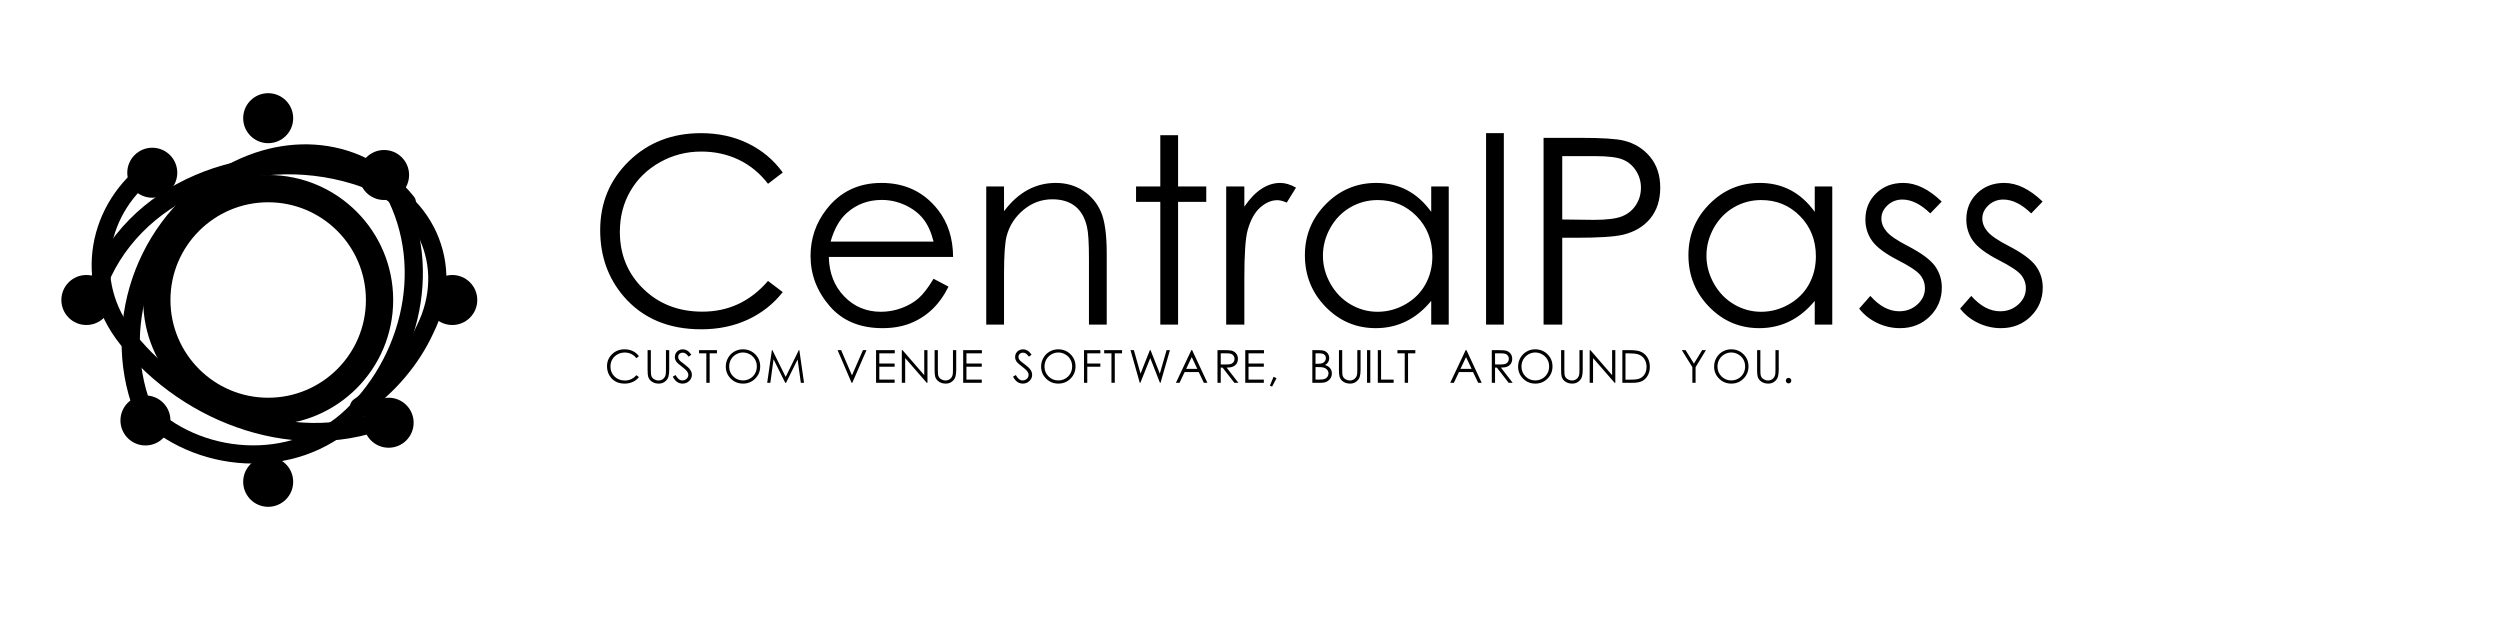
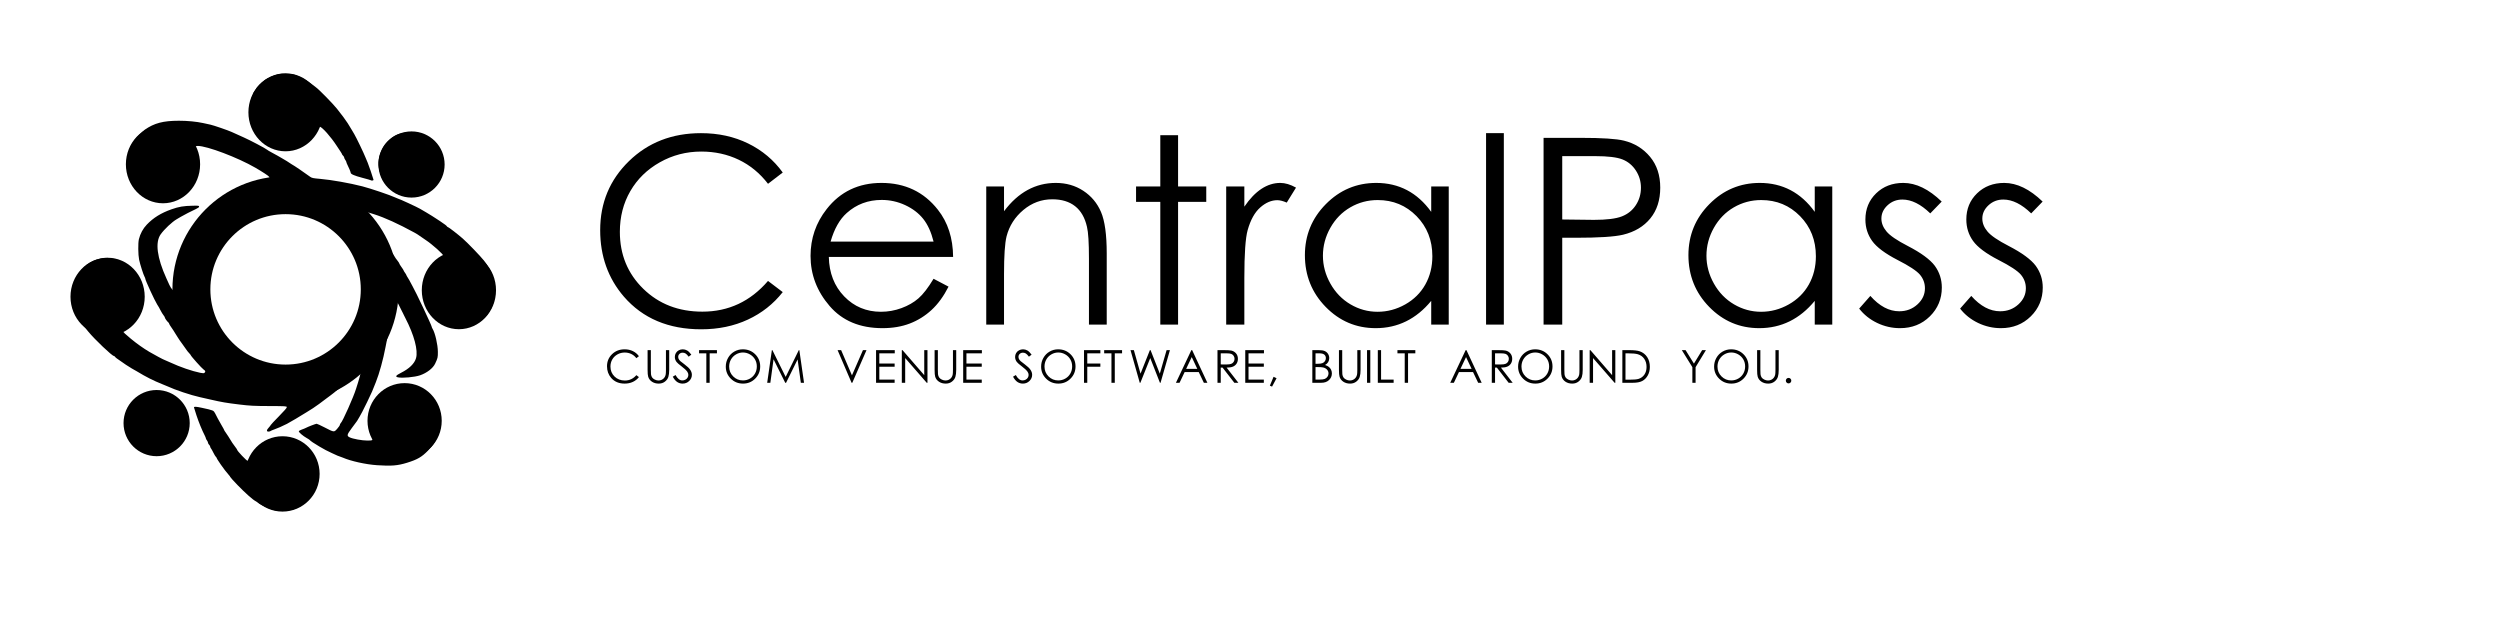
<svg xmlns="http://www.w3.org/2000/svg" width="4000" height="1000" viewBox="0 0 1100 275" role="img" aria-label="CentralPass Custom venue software, built around you.">
-   <g transform="translate(18 32)">
-     <g fill="none" stroke="#000" stroke-width="8" stroke-linecap="round" stroke-linejoin="round">
-       <path d="M24 96 C39 52 92 31 138 45 C169 54 183 85 169 113 C163 126 153 138 140 147" />
-       <path d="M151 45 C174 79 165 124 137 151 C111 176 68 172 45 148" />
-       <path d="M155 151 C114 169 65 151 38 117 C18 92 25 59 49 42" />
-       <path d="M48 155 C29 117 43 70 79 47 C107 29 141 32 161 57" />
-       <circle cx="100" cy="100" r="49" stroke-width="12" />
-     </g>
-     <g fill="#000">
-       <circle cx="100" cy="20" r="11" />
-       <circle cx="151" cy="45" r="11" />
-       <circle cx="181" cy="100" r="11" />
-       <circle cx="153" cy="154" r="11" />
-       <circle cx="100" cy="180" r="11" />
-       <circle cx="46" cy="153" r="11" />
-       <circle cx="20" cy="100" r="11" />
-       <circle cx="49" cy="44" r="11" />
-     </g>
+   <g transform="translate(8 4) scale(1.12)">
+     <path style="fill:#000000" d="m 100.801,196.874 c -2.22,-0.575 -5.684,-2.108 -6.581,-2.912 -0.234,-0.209 -0.679,-0.512 -0.99,-0.673 -1.099,-0.568 -4.141,-3.283 -7.024,-6.27 -1.605,-1.663 -2.919,-3.121 -2.919,-3.238 0,-0.117 -0.22,-0.432 -0.49,-0.698 -0.519,-0.513 -2.585,-3.189 -3.178,-4.116 -0.194,-0.303 -0.642,-0.975 -0.996,-1.493 -0.354,-0.519 -0.644,-1.026 -0.644,-1.128 0,-0.102 -0.143,-0.308 -0.318,-0.459 -0.175,-0.15 -0.614,-0.88 -0.976,-1.622 -0.362,-0.742 -0.792,-1.505 -0.956,-1.696 -0.164,-0.191 -0.298,-0.498 -0.298,-0.681 0,-0.184 -0.191,-0.513 -0.425,-0.732 -0.234,-0.219 -0.425,-0.568 -0.425,-0.775 0,-0.207 -0.191,-0.628 -0.425,-0.936 -0.234,-0.308 -0.425,-0.673 -0.425,-0.811 0,-0.138 -0.188,-0.618 -0.418,-1.066 -1.098,-2.137 -2.383,-5.269 -3.273,-7.975 -0.539,-1.639 -0.98,-3.039 -0.98,-3.112 0,-0.374 0.857,-0.33 3.124,0.163 4.578,0.995 4.549,0.983 5.205,2.206 0.319,0.595 0.773,1.479 1.009,1.963 0.235,0.484 0.901,1.672 1.48,2.641 0.578,0.968 1.056,1.845 1.061,1.949 0.005,0.104 0.224,0.461 0.487,0.795 0.263,0.334 0.764,1.081 1.114,1.661 1.399,2.317 1.944,3.144 2.707,4.102 0.438,0.55 0.796,1.095 0.796,1.209 0,0.412 3.649,4.257 4.04,4.257 0.262,0 0.576,-0.371 0.929,-1.102 1.21,-2.498 4.245,-5.606 6.494,-6.651 0.409,-0.19 1.6,-0.565 2.647,-0.834 4.033,-1.035 8.579,-0.131 11.716,2.33 1.473,1.156 3.893,3.986 3.893,4.553 0,0.131 0.152,0.412 0.337,0.624 0.185,0.212 0.418,0.715 0.516,1.118 0.098,0.402 0.342,1.177 0.541,1.722 0.263,0.721 0.366,1.709 0.378,3.631 0.014,2.319 -0.055,2.86 -0.566,4.447 -0.32,0.993 -0.915,2.429 -1.321,3.191 -0.734,1.375 -3.081,3.916 -3.619,3.916 -0.153,0 -0.355,0.136 -0.449,0.302 -0.186,0.331 -1.841,1.243 -3.285,1.81 -0.655,0.257 -1.799,0.38 -3.996,0.431 -1.693,0.039 -3.269,0.021 -3.503,-0.04 z m 40.122,-17.693 c -4.33,-0.287 -10.279,-1.606 -13.374,-2.966 -0.35,-0.154 -0.876,-0.348 -1.168,-0.432 -0.548,-0.157 -0.915,-0.315 -3.078,-1.322 -2.22,-1.034 -2.71,-1.292 -4.989,-2.623 -2.063,-1.205 -3.554,-2.217 -3.828,-2.597 -0.062,-0.086 -0.609,-0.434 -1.215,-0.771 -1.359,-0.758 -3.024,-2.183 -3.024,-2.588 0,-0.169 0.489,-0.467 1.115,-0.678 0.613,-0.207 1.353,-0.509 1.645,-0.671 0.798,-0.442 3.882,-1.626 4.246,-1.63 0.175,-0.002 1.56,0.637 3.078,1.42 3.844,1.982 3.733,1.97 5.004,0.544 0.575,-0.645 1.046,-1.339 1.046,-1.541 0,-0.202 0.15,-0.497 0.333,-0.655 0.733,-0.631 5.045,-10.302 6.028,-13.521 0.259,-0.847 0.606,-1.943 0.772,-2.435 0.548,-1.627 1.068,-3.749 0.982,-4.015 -0.046,-0.144 -0.264,-0.262 -0.484,-0.262 -0.366,0 -0.843,0.381 -3.299,2.632 -2.107,1.931 -7.074,6.082 -8.043,6.721 -0.367,0.242 -1.139,0.816 -1.716,1.276 -1.318,1.05 -4.315,3.226 -5.115,3.714 -0.333,0.203 -1.464,0.913 -2.515,1.578 -2.287,1.448 -6.711,4.067 -7.748,4.587 -1.989,0.996 -3.636,1.723 -4.887,2.156 -0.757,0.262 -1.466,0.568 -1.577,0.68 -0.111,0.111 -0.469,0.203 -0.796,0.203 -0.834,0 -0.777,-0.618 0.149,-1.606 0.409,-0.436 0.743,-0.871 0.743,-0.966 0,-0.095 1.44,-1.632 3.201,-3.415 2.176,-2.204 3.178,-3.368 3.128,-3.634 -0.068,-0.365 -0.538,-0.393 -6.969,-0.416 -5.999,-0.021 -7.517,-0.1 -11.673,-0.605 -5.166,-0.627 -6.901,-0.923 -11.145,-1.9 -1.518,-0.349 -3.476,-0.793 -4.352,-0.986 -3.578,-0.788 -9.697,-2.835 -12.843,-4.297 -0.234,-0.109 -1.093,-0.463 -1.911,-0.788 -3.471,-1.379 -6.457,-2.887 -10.051,-5.076 -0.426,-0.26 -1.301,-0.756 -1.943,-1.102 -0.971,-0.524 -3.262,-2.058 -5.944,-3.979 -0.292,-0.209 -0.607,-0.506 -0.7,-0.659 -0.093,-0.153 -0.275,-0.279 -0.403,-0.279 -0.708,0 -7.489,-6.448 -10.069,-9.573 -1.913,-2.318 -2.201,-2.699 -2.201,-2.913 0,-0.115 -0.191,-0.388 -0.425,-0.608 -0.234,-0.219 -0.425,-0.516 -0.425,-0.66 0,-0.144 -0.191,-0.441 -0.425,-0.66 -0.234,-0.219 -0.425,-0.541 -0.425,-0.715 0,-0.174 -0.191,-0.568 -0.425,-0.876 -0.234,-0.308 -0.425,-0.698 -0.425,-0.868 0,-0.169 -0.156,-0.555 -0.347,-0.857 -0.619,-0.979 -1.124,-3.793 -1.132,-6.305 -0.008,-2.599 0.428,-4.41 1.711,-7.112 0.651,-1.37 2.548,-3.615 4.014,-4.748 1.042,-0.806 2.704,-1.661 3.768,-1.94 0.496,-0.13 1.272,-0.335 1.723,-0.456 2.236,-0.6 5.774,-0.037 8.507,1.353 3.364,1.71 5.673,4.734 7.033,9.21 0.901,2.966 0.564,7.437 -0.756,10.013 -1.343,2.621 -2.736,4.213 -5.044,5.768 -2.202,1.483 -2.081,1.792 2.023,5.188 2.324,1.923 4.888,3.741 7.232,5.128 1.83,1.084 5.713,3.159 5.922,3.166 0.087,0.003 1.138,0.462 2.335,1.021 3.788,1.767 8.572,3.414 11.782,4.057 1.052,0.211 1.391,0.209 1.645,-0.01 0.493,-0.424 0.384,-0.804 -0.37,-1.29 -0.653,-0.42 -5.042,-5.331 -5.042,-5.642 0,-0.08 -0.302,-0.458 -0.67,-0.84 -0.369,-0.382 -0.822,-0.948 -1.008,-1.258 -0.186,-0.31 -0.911,-1.329 -1.612,-2.266 -0.701,-0.937 -1.465,-2.036 -1.698,-2.442 -0.234,-0.406 -0.735,-1.2 -1.114,-1.765 -0.379,-0.564 -0.69,-1.068 -0.69,-1.12 0,-0.052 -0.382,-0.616 -0.848,-1.254 -0.467,-0.638 -0.849,-1.278 -0.849,-1.422 -5e-4,-0.144 -0.168,-0.392 -0.372,-0.551 -0.448,-0.348 -1.327,-1.615 -1.327,-1.912 0,-0.117 -0.12,-0.344 -0.266,-0.504 -0.33,-0.361 -1.252,-1.864 -1.597,-2.601 -0.258,-0.553 -0.484,-0.944 -1.153,-1.999 -0.972,-1.534 -4.627,-9.456 -4.627,-10.029 0,-0.171 -0.133,-0.53 -0.295,-0.798 -0.44,-0.728 -1.764,-4.876 -2.157,-6.759 -0.393,-1.883 -0.444,-6.555 -0.087,-8.003 0.544,-2.209 1.61,-4.182 3.11,-5.752 2.579,-2.7 5.599,-4.57 9.724,-6.023 2.918,-1.027 4.684,-1.327 8.279,-1.403 2.327,-0.05 2.547,-0.02 2.547,0.34 0,0.271 -0.398,0.575 -1.274,0.973 -1.602,0.727 -4.826,2.386 -5.944,3.058 -0.467,0.281 -1.183,0.705 -1.592,0.942 -1.833,1.066 -4.82,3.878 -6.275,5.907 -2.247,3.134 -1.468,9.165 2.24,17.334 0.33,0.726 0.851,1.876 1.16,2.555 0.308,0.679 0.839,1.511 1.179,1.849 1.023,1.016 1.201,0.607 1.323,-3.032 0.11,-3.295 0.562,-6.303 1.241,-8.268 0.223,-0.646 0.406,-1.382 0.406,-1.636 0,-0.254 0.182,-0.864 0.405,-1.356 0.223,-0.492 0.662,-1.687 0.976,-2.655 0.314,-0.968 0.705,-1.917 0.869,-2.108 0.164,-0.191 0.298,-0.491 0.298,-0.666 0,-0.175 0.156,-0.55 0.347,-0.832 0.191,-0.282 0.633,-1.072 0.983,-1.754 0.893,-1.743 2.093,-3.61 2.539,-3.949 0.208,-0.158 0.377,-0.41 0.377,-0.56 0,-0.705 5.502,-6.523 7.553,-7.987 1.788,-1.276 4.413,-2.936 4.653,-2.943 0.117,-0.003 0.451,-0.199 0.743,-0.436 0.292,-0.237 0.679,-0.433 0.86,-0.435 0.181,-0.003 0.436,-0.116 0.567,-0.252 0.312,-0.323 2.215,-1.153 4.751,-2.072 1.647,-0.596 5.059,-1.53 8.841,-2.419 0.522,-0.123 0.588,-0.36 0.271,-0.974 -0.172,-0.334 -2.623,-1.945 -5.425,-3.566 -6.891,-3.988 -18.939,-8.547 -22.587,-8.547 -0.997,0 -1.423,0.43 -1.081,1.093 0.131,0.254 0.481,1.225 0.777,2.16 0.494,1.555 0.53,1.931 0.435,4.449 -0.152,4.031 -0.97,6.351 -3.189,9.047 -2.731,3.318 -4.734,4.437 -9.016,5.035 -2.688,0.375 -5.796,-0.207 -8.322,-1.559 -1.6,-0.856 -4.315,-3.345 -4.574,-4.194 -0.069,-0.224 -0.204,-0.407 -0.3,-0.407 -0.272,0 -1.868,-3.525 -2.147,-4.743 -0.371,-1.617 -0.32,-6.335 0.084,-7.8 0.648,-2.35 1.042,-3.28 1.757,-4.146 0.397,-0.481 0.723,-0.971 0.723,-1.088 0,-0.411 2.838,-3.387 4.014,-4.209 3.716,-2.599 7.236,-3.528 13.393,-3.535 3.349,-0.004 6.958,0.342 9.553,0.915 1.109,0.245 2.418,0.531 2.909,0.635 1.166,0.247 6.93,2.233 8.261,2.847 2.256,1.04 2.812,1.291 4.858,2.191 2.363,1.04 8.507,4.285 9.057,4.785 0.194,0.177 1.006,0.663 1.804,1.08 0.798,0.418 1.833,0.984 2.3,1.258 0.467,0.275 1.389,0.807 2.048,1.184 1.297,0.741 1.822,1.069 3.507,2.193 0.604,0.403 1.148,0.732 1.21,0.732 0.094,0 2.673,1.781 6.093,4.209 0.662,0.47 1.162,0.573 3.927,0.81 4.391,0.377 11.592,1.651 16.542,2.927 3.279,0.845 11.094,3.495 12.973,4.398 0.48,0.231 0.935,0.419 1.011,0.419 0.337,0 7.657,3.37 8.668,3.99 0.618,0.38 1.745,1.039 2.504,1.464 0.759,0.426 1.754,1.031 2.212,1.346 0.458,0.314 1.174,0.776 1.592,1.027 0.696,0.417 2.306,1.507 3.626,2.457 0.292,0.21 0.607,0.507 0.7,0.661 0.093,0.153 0.27,0.279 0.394,0.279 0.255,0 3.902,2.824 5.804,4.494 1.948,1.711 6.923,6.874 8.287,8.6 0.669,0.847 1.346,1.855 1.504,2.241 0.158,0.385 0.385,0.763 0.506,0.84 0.37,0.237 1.589,3.333 2.035,5.171 0.567,2.336 0.18,8.446 -0.565,8.923 -0.108,0.069 -0.196,0.354 -0.196,0.633 0,0.279 -0.191,0.759 -0.425,1.067 -0.234,0.308 -0.425,0.613 -0.425,0.679 0,0.066 -0.291,0.566 -0.646,1.111 -1.366,2.098 -3.946,3.946 -7.103,5.087 -1.442,0.521 -4.855,0.547 -6.621,0.05 -2.596,-0.731 -7.284,-3.549 -7.284,-4.379 0,-0.116 -0.339,-0.573 -0.754,-1.015 -1.316,-1.405 -2.454,-4.219 -2.736,-6.766 -0.08,-0.726 -0.041,-2.212 0.087,-3.301 0.515,-4.38 1.796,-6.887 5.205,-10.188 0.877,-0.849 1.595,-1.686 1.595,-1.859 0,-0.665 -4.443,-4.645 -7.193,-6.443 -0.189,-0.124 -0.765,-0.52 -1.279,-0.88 -1.724,-1.208 -2.031,-1.406 -2.991,-1.929 -6.413,-3.493 -11.667,-5.883 -15.815,-7.193 -4.612,-1.457 -4.854,-1.51 -5.095,-1.107 -0.159,0.267 0.444,1.391 1.167,2.175 2.971,3.222 6.979,8.287 9.075,11.467 0.438,0.665 0.922,1.358 1.075,1.54 0.662,0.79 1.951,2.609 1.951,2.753 0,0.087 0.382,0.631 0.849,1.209 0.467,0.578 0.849,1.159 0.849,1.291 0,0.132 0.382,0.762 0.848,1.4 0.467,0.638 0.849,1.241 0.849,1.339 5e-4,0.099 0.24,0.504 0.532,0.901 0.292,0.397 0.531,0.797 0.531,0.889 0,0.092 0.288,0.61 0.641,1.152 0.353,0.542 0.782,1.299 0.954,1.682 0.172,0.384 0.554,1.094 0.848,1.578 1.08,1.778 7.535,15.434 7.535,15.941 0,0.137 0.142,0.473 0.316,0.748 1.001,1.583 2.081,6.249 2.097,9.058 0.013,2.217 -0.045,2.469 -1.078,4.669 -0.843,1.796 -3.205,3.625 -5.899,4.567 -2.097,0.733 -6.985,1.185 -8.701,0.804 -1.183,-0.262 -0.856,-0.742 1.218,-1.785 3.227,-1.623 5.267,-3.611 5.875,-5.724 0.885,-3.081 -0.716,-9.089 -4.222,-15.844 -0.157,-0.303 -0.381,-0.748 -0.498,-0.99 -0.117,-0.242 -0.308,-0.638 -0.424,-0.88 -0.117,-0.242 -0.294,-0.589 -0.394,-0.77 -0.1,-0.182 -0.371,-0.726 -0.601,-1.21 -0.231,-0.484 -0.516,-1.054 -0.634,-1.265 -0.118,-0.212 -0.287,-0.519 -0.374,-0.683 -0.666,-1.245 -1.906,-2.99 -2.13,-2.996 -0.265,-0.007 -0.704,0.857 -0.563,1.109 0.254,0.454 -0.892,13.051 -1.4,15.388 -0.118,0.545 -0.459,2.278 -0.756,3.851 -0.909,4.807 -2.403,10.228 -3.76,13.644 -0.823,2.071 -1.209,3.028 -1.51,3.741 -0.569,1.347 -3.337,7.072 -3.831,7.922 -0.281,0.484 -0.77,1.375 -1.085,1.981 -0.316,0.605 -0.755,1.348 -0.978,1.65 -0.222,0.303 -1.169,1.582 -2.104,2.842 -1.897,2.558 -1.999,2.996 -0.83,3.583 1.207,0.606 4.882,1.277 6.992,1.277 2.221,0 2.375,-0.129 1.952,-1.629 -0.14,-0.496 -0.451,-1.842 -0.691,-2.992 -0.396,-1.893 -0.414,-2.307 -0.192,-4.388 0.135,-1.264 0.382,-2.637 0.55,-3.053 0.167,-0.415 0.304,-0.926 0.304,-1.135 0,-0.209 0.191,-0.558 0.425,-0.777 0.234,-0.219 0.425,-0.527 0.425,-0.683 0,-0.491 1.306,-2.318 2.57,-3.596 1.442,-1.458 4.032,-2.948 5.933,-3.412 2.106,-0.515 5.329,-0.444 7.344,0.161 4.706,1.413 8.177,5.082 9.4,9.937 0.621,2.466 0.619,6.526 -0.004,8.494 -0.939,2.965 -1.98,4.705 -4.179,6.984 -2.44,2.529 -4.171,3.538 -8.221,4.794 -3.73,1.156 -6.132,1.353 -11.888,0.972 z m -32.994,-34.657 c 2.438,-0.368 4.205,-0.769 5.822,-1.321 1.545,-0.528 6.423,-3.087 7.536,-3.954 0.525,-0.409 1.029,-0.751 1.119,-0.759 0.449,-0.04 7.373,-7.146 7.373,-7.566 0,-0.071 0.31,-0.59 0.69,-1.154 6.155,-9.153 7.44,-19.816 3.668,-30.442 -0.189,-0.532 -0.482,-1.173 -0.652,-1.424 -0.17,-0.251 -0.309,-0.618 -0.309,-0.814 0,-0.196 -0.191,-0.536 -0.425,-0.755 -0.234,-0.219 -0.425,-0.574 -0.425,-0.789 0,-0.215 -0.131,-0.526 -0.291,-0.692 -0.16,-0.166 -0.449,-0.594 -0.643,-0.951 -0.194,-0.357 -0.517,-0.906 -0.717,-1.219 -0.201,-0.314 -0.619,-0.966 -0.929,-1.449 -1.029,-1.603 -2.915,-3.758 -4.716,-5.391 -1.713,-1.553 -4.798,-3.923 -5.107,-3.923 -0.082,0 -0.453,-0.232 -0.825,-0.516 -0.737,-0.563 -4.078,-2.092 -5.771,-2.641 -3.703,-1.201 -4.51,-1.32 -8.916,-1.315 -3.526,0.004 -4.624,0.087 -6.475,0.485 -4.558,0.981 -7.726,2.461 -12.069,5.637 -0.497,0.363 -1.909,1.646 -3.139,2.851 -5.277,5.172 -8.792,11.715 -10.171,18.934 -0.46,2.405 -0.611,6.739 -0.327,9.352 0.26,2.389 0.958,5.547 1.718,7.768 0.63,1.842 2.516,5.56 3.561,7.021 0.494,0.691 0.898,1.323 0.898,1.406 0,0.205 2.205,2.798 3.503,4.119 6.551,6.667 13.191,9.685 21.563,9.802 1.235,0.017 3.241,-0.119 4.458,-0.302 z m -55.726,29.565 c -3.933,-0.779 -7.679,-4.434 -8.96,-8.746 -0.16,-0.538 -0.288,-1.932 -0.288,-3.127 0,-2.961 0.606,-4.929 2.129,-6.914 1.044,-1.36 3.603,-3.623 4.098,-3.623 0.121,0 0.619,-0.2 1.106,-0.445 0.488,-0.245 1.615,-0.589 2.505,-0.766 1.389,-0.275 1.853,-0.278 3.267,-0.021 3.504,0.637 6.542,2.469 8.123,4.896 0.351,0.538 0.639,1.048 0.642,1.133 0.003,0.085 0.192,0.402 0.42,0.704 0.228,0.303 0.417,0.708 0.42,0.901 0.003,0.193 0.169,0.688 0.37,1.1 0.257,0.525 0.39,1.45 0.447,3.098 0.073,2.09 0.02,2.538 -0.479,4.071 -0.309,0.947 -0.843,2.119 -1.187,2.603 -0.344,0.484 -0.732,1.078 -0.862,1.32 -0.374,0.697 -2.273,2.237 -3.501,2.84 -2.364,1.16 -5.463,1.527 -8.249,0.975 z M 152.599,72.75 c -0.975,-0.127 -3.941,-0.961 -4.436,-1.247 -1.074,-0.621 -3.586,-2.679 -3.908,-3.201 -0.195,-0.316 -0.457,-0.673 -0.584,-0.794 -0.834,-0.798 -1.881,-3.804 -2.106,-6.052 -0.315,-3.132 1.045,-6.927 3.33,-9.296 2.505,-2.597 5.022,-3.689 8.494,-3.684 3.108,0.004 4.952,0.589 7.293,2.315 2.917,2.15 4.973,6.391 4.973,10.258 0,2.02 -1.149,5.812 -2.041,6.737 -0.162,0.168 -0.294,0.385 -0.294,0.483 0,0.307 -1.733,1.991 -2.048,1.991 -0.165,0 -0.355,0.149 -0.422,0.33 -0.171,0.461 -2.501,1.574 -4.129,1.972 -1.284,0.314 -2.677,0.378 -4.121,0.19 z m -13.945,-5.468 c -0.071,-0.074 -1.634,-0.527 -3.473,-1.008 -3.092,-0.808 -4.553,-1.445 -4.553,-1.984 0,-0.275 -0.724,-2.033 -1.276,-3.097 -0.232,-0.448 -0.424,-0.943 -0.427,-1.1 -0.003,-0.158 -0.192,-0.534 -0.42,-0.837 -0.228,-0.303 -0.417,-0.708 -0.42,-0.901 -0.003,-0.193 -0.196,-0.53 -0.429,-0.749 -0.234,-0.219 -0.425,-0.478 -0.425,-0.576 0,-0.098 -0.288,-0.603 -0.641,-1.121 -0.352,-0.519 -0.995,-1.488 -1.427,-2.153 -2.349,-3.614 -5.643,-7.326 -6.758,-7.616 -0.504,-0.131 -0.684,-0.043 -1.191,0.587 -0.328,0.408 -0.597,0.865 -0.597,1.017 0,0.152 -0.191,0.382 -0.425,0.511 -0.234,0.13 -0.425,0.376 -0.425,0.548 0,0.407 -2.046,2.574 -2.866,3.036 -2.903,1.634 -5.294,2.363 -7.718,2.353 -2.64,-0.011 -6.136,-1.199 -8.293,-2.818 -1.42,-1.067 -2.776,-2.343 -2.776,-2.613 0,-0.145 -0.12,-0.343 -0.267,-0.44 -0.29,-0.191 -1.431,-1.939 -1.431,-2.192 0,-0.085 -0.193,-0.569 -0.429,-1.075 -0.47,-1.007 -1.056,-4.075 -1.056,-5.535 -4.8e-4,-1.527 0.722,-4.935 1.202,-5.671 0.156,-0.239 0.283,-0.598 0.283,-0.798 0,-0.2 0.145,-0.489 0.322,-0.642 0.177,-0.153 0.472,-0.604 0.654,-1.002 0.351,-0.766 1.929,-2.358 3.543,-3.573 1.045,-0.787 3.387,-1.791 5.228,-2.243 1.301,-0.319 5.086,-0.182 6.491,0.236 1.468,0.436 5.145,2.392 6.311,3.357 0.615,0.509 1.539,1.221 2.053,1.581 1.167,0.818 6.532,6.291 8.213,8.379 1.686,2.094 3.681,4.783 4.215,5.68 0.24,0.403 0.627,1.037 0.86,1.409 0.234,0.373 0.616,1.003 0.849,1.4 0.234,0.397 0.633,1.072 0.887,1.499 0.799,1.341 3.774,7.529 4.394,9.138 0.326,0.847 0.724,1.795 0.884,2.107 0.249,0.485 2.154,6.07 2.282,6.69 0.05,0.242 -0.752,0.427 -0.952,0.22 z" id="path1" />
+     <circle style="fill:#000000;stroke-width:0.228" id="path3" cx="54.389" cy="162.649" r="13" />
+     <circle style="fill:#000000;stroke-width:0.228" id="path3-2" cx="154.531" cy="61.053" r="13" />
+     <ellipse style="fill:#000000;stroke-width:0.257" id="path3-5" cx="103.84" cy="182.612" rx="14.581" ry="14.802" />
+     <ellipse style="fill:#000000;stroke-width:0.257" id="path3-5-1" cx="151.811" cy="161.746" rx="14.581" ry="14.802" />
+     <ellipse style="fill:#000000;stroke-width:0.262" id="path3-5-1-1" cx="173.143" cy="110.444" rx="14.581" ry="15.317" />
+     <ellipse style="fill:#000000;stroke-width:0.262" id="path3-5-1-1-7" cx="105.027" cy="40.551" rx="14.581" ry="15.317" />
+     <ellipse style="fill:#000000;stroke-width:0.262" id="path3-5-1-1-7-2" cx="56.892" cy="60.971" rx="14.581" ry="15.317" />
+     <ellipse style="fill:#000000;stroke-width:0.262" id="path3-5-1-1-7-2-3" cx="35.129" cy="113.002" rx="14.581" ry="15.317" />
+     <ellipse style="fill:#000000;stroke-width:0.265" id="path4" cx="55.656" cy="162.952" rx="0.379" ry="0.348" />
+     <circle style="fill:#000000;fill-opacity:0;stroke:#000000;stroke-width:14.902;stroke-dasharray:none;stroke-opacity:1" id="path5" cx="105.05" cy="110.11" r="37" />
  </g>
  <path fill="#000" d="M105.198 60.485L98.968 65.266C95.53 60.79 91.403 57.397 86.587 55.087C81.771 52.778 76.481 51.623 70.716 51.623C64.414 51.623 58.577 53.136 53.206 56.162C47.835 59.187 43.672 63.251 40.718 68.354C37.764 73.457 36.287 79.195 36.287 85.568C36.287 95.201 39.59 103.239 46.197 109.685C52.803 116.13 61.137 119.353 71.199 119.353C82.264 119.353 91.52 115.02 98.968 106.355L105.198 111.081C101.259 116.094 96.345 119.97 90.455 122.71C84.564 125.449 77.985 126.818 70.716 126.818C56.894 126.818 45.991 122.217 38.006 113.015C31.31 105.245 27.962 95.863 27.962 84.87C27.962 73.304 32.017 63.574 40.127 55.678C48.238 47.783 58.398 43.835 70.608 43.835C77.985 43.835 84.645 45.294 90.589 48.212C96.533 51.131 101.403 55.222 105.198 60.485ZM169.007 105.441L175.345 108.772C173.266 112.854 170.865 116.148 168.141 118.654C165.417 121.161 162.353 123.068 158.948 124.375C155.543 125.682 151.69 126.335 147.389 126.335C137.856 126.335 130.401 123.211 125.025 116.962C119.649 110.714 116.961 103.651 116.961 95.773C116.961 88.361 119.237 81.755 123.788 75.954C129.558 68.578 137.282 64.89 146.959 64.89C156.922 64.89 164.878 68.667 170.827 76.223C175.056 81.558 177.207 88.218 177.278 96.203L124.695 96.203C124.839 102.991 127.007 108.555 131.202 112.896C135.396 117.236 140.577 119.406 146.744 119.406C149.719 119.406 152.614 118.889 155.428 117.855C158.242 116.82 160.635 115.447 162.607 113.735C164.579 112.023 166.712 109.258 169.007 105.441ZM169.007 89.704C168.003 85.694 166.542 82.489 164.624 80.09C162.706 77.691 160.169 75.757 157.014 74.289C153.859 72.821 150.543 72.087 147.066 72.087C141.33 72.087 136.4 73.931 132.277 77.619C129.265 80.305 126.989 84.333 125.447 89.704ZM191.297 66.394L198.816 66.394L198.816 76.867C201.824 72.857 205.154 69.858 208.807 67.871C212.459 65.883 216.434 64.89 220.731 64.89C225.099 64.89 228.975 66 232.359 68.22C235.743 70.44 238.24 73.43 239.852 77.189C241.463 80.949 242.269 86.804 242.269 94.753L242.269 124.831L234.749 124.831L234.749 96.955C234.749 90.223 234.47 85.729 233.912 83.474C233.041 79.606 231.37 76.697 228.899 74.746C226.428 72.794 223.205 71.818 219.23 71.818C214.681 71.818 210.607 73.322 207.008 76.33C203.409 79.338 201.037 83.062 199.891 87.502C199.175 90.402 198.816 95.702 198.816 103.4L198.816 124.831L191.297 124.831ZM264.935 44.694L272.454 44.694L272.454 66.394L284.378 66.394L284.378 72.893L272.454 72.893L272.454 124.831L264.935 124.831L264.935 72.893L254.676 72.893L254.676 66.394L264.935 66.394ZM292.811 66.394L300.491 66.394L300.491 74.934C302.783 71.568 305.2 69.052 307.742 67.387C310.285 65.722 312.934 64.89 315.691 64.89C317.768 64.89 319.988 65.552 322.352 66.877L318.431 73.215C316.855 72.535 315.53 72.194 314.456 72.194C311.95 72.194 309.533 73.224 307.205 75.283C304.878 77.342 303.105 80.537 301.888 84.87C300.957 88.2 300.491 94.932 300.491 105.065L300.491 124.831L292.811 124.831ZM386.966 66.394L386.966 124.831L379.554 124.831L379.554 114.787C376.403 118.619 372.867 121.501 368.946 123.435C365.025 125.368 360.737 126.335 356.082 126.335C347.811 126.335 340.748 123.336 334.893 117.338C329.039 111.341 326.111 104.045 326.111 95.451C326.111 87.036 329.065 79.839 334.974 73.859C340.882 67.88 347.99 64.89 356.297 64.89C361.095 64.89 365.437 65.91 369.322 67.951C373.207 69.992 376.618 73.054 379.554 77.136L379.554 66.394ZM356.915 72.141C352.73 72.141 348.867 73.169 345.326 75.226C341.785 77.282 338.969 80.171 336.877 83.89C334.784 87.61 333.738 91.544 333.738 95.693C333.738 99.806 334.793 103.741 336.903 107.496C339.014 111.251 341.848 114.175 345.407 116.268C348.965 118.36 352.783 119.406 356.861 119.406C360.974 119.406 364.873 118.369 368.556 116.294C372.24 114.22 375.074 111.412 377.06 107.871C379.045 104.331 380.037 100.343 380.037 95.908C380.037 89.148 377.811 83.497 373.358 78.954C368.905 74.412 363.424 72.141 356.915 72.141ZM402.757 43.835L410.276 43.835L410.276 124.831L402.757 124.831ZM427.088 45.822L442.825 45.822C451.849 45.822 457.936 46.216 461.087 47.004C465.599 48.114 469.287 50.397 472.151 53.852C475.016 57.307 476.448 61.649 476.448 66.877C476.448 72.141 475.052 76.482 472.259 79.902C469.466 83.321 465.617 85.622 460.711 86.804C457.13 87.663 450.434 88.093 440.623 88.093L434.983 88.093L434.983 124.831L427.088 124.831ZM434.983 53.557L434.983 80.358L448.357 80.52C453.764 80.52 457.721 80.028 460.228 79.045C462.734 78.063 464.703 76.472 466.136 74.275C467.568 72.077 468.284 69.62 468.284 66.904C468.284 64.26 467.568 61.839 466.136 59.641C464.703 57.443 462.815 55.879 460.469 54.95C458.124 54.021 454.284 53.557 448.948 53.557ZM549.227 66.394L549.227 124.831L541.815 124.831L541.815 114.787C538.663 118.619 535.127 121.501 531.207 123.435C527.286 125.368 522.998 126.335 518.343 126.335C510.071 126.335 503.008 123.336 497.154 117.338C491.299 111.341 488.372 104.045 488.372 95.451C488.372 87.036 491.326 79.839 497.234 73.859C503.143 67.88 510.25 64.89 518.558 64.89C523.356 64.89 527.697 65.91 531.583 67.951C535.468 69.992 538.878 73.054 541.815 77.136L541.815 66.394ZM519.175 72.141C514.991 72.141 511.128 73.169 507.587 75.226C504.046 77.282 501.23 80.171 499.137 83.89C497.045 87.61 495.999 91.544 495.999 95.693C495.999 99.806 497.054 103.741 499.164 107.496C501.274 111.251 504.109 114.175 507.667 116.268C511.226 118.36 515.044 119.406 519.122 119.406C523.235 119.406 527.133 118.369 530.817 116.294C534.501 114.22 537.335 111.412 539.32 107.871C541.305 104.331 542.298 100.343 542.298 95.908C542.298 89.148 540.071 83.497 535.618 78.954C531.165 74.412 525.684 72.141 519.175 72.141ZM595.525 72.785L590.691 77.78C586.67 73.877 582.739 71.926 578.899 71.926C576.457 71.926 574.366 72.731 572.624 74.343C570.883 75.954 570.013 77.834 570.013 79.982C570.013 81.88 570.73 83.688 572.165 85.407C573.601 87.162 576.615 89.221 581.208 91.584C586.806 94.484 590.609 97.277 592.619 99.963C594.592 102.684 595.579 105.746 595.579 109.148C595.579 113.946 593.894 118.01 590.522 121.34C587.151 124.67 582.937 126.335 577.881 126.335C574.51 126.335 571.291 125.601 568.225 124.133C565.159 122.665 562.622 120.642 560.613 118.064L565.34 112.692C569.18 117.025 573.254 119.191 577.561 119.191C580.575 119.191 583.141 118.225 585.259 116.291C587.377 114.357 588.436 112.084 588.436 109.47C588.436 107.321 587.736 105.406 586.337 103.723C584.937 102.076 581.779 99.999 576.863 97.492C571.588 94.771 567.999 92.085 566.098 89.436C564.196 86.786 563.245 83.76 563.245 80.358C563.245 75.918 564.76 72.23 567.791 69.294C570.822 66.358 574.651 64.89 579.278 64.89C584.658 64.89 590.074 67.521 595.525 72.785ZM638.226 72.785L633.392 77.78C629.371 73.877 625.44 71.926 621.599 71.926C619.157 71.926 617.066 72.731 615.325 74.343C613.583 75.954 612.713 77.834 612.713 79.982C612.713 81.88 613.43 83.688 614.866 85.407C616.301 87.162 619.315 89.221 623.908 91.584C629.506 94.484 633.31 97.277 635.319 99.963C637.293 102.684 638.279 105.746 638.279 109.148C638.279 113.946 636.594 118.01 633.223 121.34C629.851 124.67 625.638 126.335 620.582 126.335C617.21 126.335 613.991 125.601 610.925 124.133C607.859 122.665 605.322 120.642 603.314 118.064L608.04 112.692C611.88 117.025 615.954 119.191 620.261 119.191C623.276 119.191 625.842 118.225 627.959 116.291C630.077 114.357 631.136 112.084 631.136 109.47C631.136 107.321 630.436 105.406 629.037 103.723C627.637 102.076 624.479 99.999 619.564 97.492C614.288 94.771 610.7 92.085 608.798 89.436C606.896 86.786 605.945 83.76 605.945 80.358C605.945 75.918 607.461 72.23 610.491 69.294C613.522 66.358 617.351 64.89 621.978 64.89C627.358 64.89 632.774 67.521 638.226 72.785Z" transform="translate(235 13) scale(1.04)" />
  <path fill="#000" d="M281.127 156.725L279.994 157.594C279.369 156.78 278.619 156.163 277.743 155.743C276.868 155.323 275.906 155.113 274.857 155.113C273.712 155.113 272.65 155.388 271.674 155.939C270.697 156.489 269.94 157.228 269.403 158.155C268.866 159.083 268.598 160.126 268.598 161.285C268.598 163.037 269.198 164.498 270.399 165.67C271.601 166.842 273.116 167.428 274.945 167.428C276.957 167.428 278.64 166.64 279.994 165.065L281.127 165.924C280.411 166.835 279.517 167.54 278.446 168.038C277.375 168.536 276.179 168.785 274.857 168.785C272.344 168.785 270.362 167.949 268.91 166.275C267.693 164.863 267.084 163.157 267.084 161.158C267.084 159.055 267.821 157.286 269.296 155.851C270.771 154.415 272.618 153.697 274.838 153.697C276.179 153.697 277.39 153.963 278.471 154.493C279.551 155.024 280.437 155.768 281.127 156.725ZM284.94 154.059L286.375 154.059L286.375 162.731C286.375 163.759 286.395 164.4 286.434 164.654C286.506 165.221 286.672 165.694 286.932 166.075C287.193 166.456 287.593 166.775 288.133 167.032C288.674 167.289 289.217 167.418 289.764 167.418C290.239 167.418 290.695 167.317 291.131 167.115C291.568 166.913 291.932 166.634 292.225 166.275C292.518 165.917 292.733 165.484 292.87 164.977C292.967 164.612 293.016 163.863 293.016 162.731L293.016 154.059L294.452 154.059L294.452 162.731C294.452 164.013 294.326 165.05 294.076 165.841C293.825 166.632 293.324 167.32 292.572 167.906C291.82 168.492 290.91 168.785 289.842 168.785C288.683 168.785 287.691 168.509 286.864 167.955C286.037 167.402 285.484 166.669 285.204 165.758C285.028 165.198 284.94 164.189 284.94 162.731ZM296.018 165.748L297.239 165.016C298.099 166.598 299.091 167.389 300.218 167.389C300.699 167.389 301.152 167.276 301.575 167.052C301.998 166.827 302.321 166.526 302.542 166.148C302.763 165.771 302.874 165.37 302.874 164.947C302.874 164.466 302.711 163.994 302.386 163.531C301.936 162.893 301.116 162.125 299.925 161.227C298.727 160.322 297.981 159.667 297.688 159.264C297.181 158.587 296.927 157.854 296.927 157.066C296.927 156.441 297.076 155.872 297.376 155.357C297.675 154.843 298.097 154.438 298.641 154.142C299.184 153.845 299.775 153.697 300.413 153.697C301.09 153.697 301.723 153.865 302.312 154.2C302.902 154.536 303.525 155.152 304.183 156.051L303.011 156.94C302.47 156.223 302.01 155.751 301.629 155.523C301.248 155.296 300.833 155.182 300.384 155.182C299.804 155.182 299.331 155.357 298.963 155.709C298.595 156.061 298.411 156.494 298.411 157.008C298.411 157.32 298.476 157.623 298.606 157.916C298.737 158.209 298.974 158.528 299.319 158.873C299.508 159.055 300.127 159.534 301.175 160.309C302.418 161.227 303.271 162.044 303.733 162.76C304.196 163.476 304.427 164.195 304.427 164.918C304.427 165.96 304.031 166.865 303.24 167.633C302.449 168.401 301.487 168.785 300.354 168.785C299.482 168.785 298.691 168.552 297.981 168.087C297.272 167.621 296.617 166.842 296.018 165.748ZM307.585 155.465L307.585 154.059L315.456 154.059L315.456 155.465L312.253 155.465L312.253 168.424L310.788 168.424L310.788 155.465ZM326.823 153.697C328.999 153.697 330.82 154.423 332.285 155.875C333.751 157.327 334.484 159.114 334.484 161.236C334.484 163.339 333.753 165.123 332.29 166.588C330.828 168.053 329.044 168.785 326.94 168.785C324.81 168.785 323.012 168.056 321.546 166.598C320.08 165.139 319.347 163.375 319.347 161.305C319.347 159.925 319.681 158.645 320.349 157.467C321.017 156.288 321.927 155.366 323.08 154.698C324.233 154.031 325.481 153.697 326.823 153.697ZM326.886 155.094C325.824 155.094 324.816 155.371 323.864 155.925C322.912 156.478 322.169 157.224 321.634 158.163C321.099 159.101 320.832 160.147 320.832 161.3C320.832 163.007 321.423 164.449 322.607 165.625C323.791 166.801 325.217 167.389 326.886 167.389C328.001 167.389 329.033 167.118 329.982 166.578C330.931 166.037 331.671 165.297 332.203 164.359C332.734 163.421 333 162.378 333 161.231C333 160.091 332.734 159.06 332.203 158.138C331.671 157.216 330.923 156.478 329.958 155.925C328.993 155.371 327.969 155.094 326.886 155.094ZM337.565 168.424L339.621 154.059L339.855 154.059L345.694 165.846L351.478 154.059L351.708 154.059L353.776 168.424L352.368 168.424L350.948 158.15L345.869 168.424L345.502 168.424L340.362 158.072L338.951 168.424ZM368.536 154.059L370.099 154.059L374.859 165.157L379.698 154.059L381.261 154.059L375.011 168.424L374.698 168.424ZM385.464 154.059L393.697 154.059L393.697 155.465L386.9 155.465L386.9 159.967L393.638 159.967L393.638 161.373L386.9 161.373L386.9 167.018L393.638 167.018L393.638 168.424L385.464 168.424ZM396.797 168.424L396.797 154.059L397.109 154.059L406.67 165.07L406.67 154.059L408.086 154.059L408.086 168.424L407.763 168.424L398.281 157.546L398.281 168.424ZM411.225 154.059L412.66 154.059L412.66 162.731C412.66 163.759 412.68 164.4 412.719 164.654C412.791 165.221 412.957 165.694 413.217 166.075C413.477 166.456 413.878 166.775 414.418 167.032C414.958 167.289 415.502 167.418 416.049 167.418C416.524 167.418 416.98 167.317 417.416 167.115C417.852 166.913 418.217 166.634 418.51 166.275C418.803 165.917 419.018 165.484 419.154 164.977C419.252 164.612 419.301 163.863 419.301 162.731L419.301 154.059L420.737 154.059L420.737 162.731C420.737 164.013 420.611 165.05 420.361 165.841C420.11 166.632 419.609 167.32 418.857 167.906C418.105 168.492 417.195 168.785 416.127 168.785C414.968 168.785 413.975 168.509 413.149 167.955C412.322 167.402 411.768 166.669 411.488 165.758C411.313 165.198 411.225 164.189 411.225 162.731ZM423.797 154.059L432.03 154.059L432.03 155.465L425.233 155.465L425.233 159.967L431.971 159.967L431.971 161.373L425.233 161.373L425.233 167.018L431.971 167.018L431.971 168.424L423.797 168.424ZM445.736 165.748L446.956 165.016C447.816 166.598 448.809 167.389 449.935 167.389C450.417 167.389 450.869 167.276 451.292 167.052C451.716 166.827 452.038 166.526 452.259 166.148C452.481 165.771 452.591 165.37 452.591 164.947C452.591 164.466 452.428 163.994 452.103 163.531C451.654 162.893 450.833 162.125 449.642 161.227C448.444 160.322 447.699 159.667 447.406 159.264C446.898 158.587 446.644 157.854 446.644 157.066C446.644 156.441 446.794 155.872 447.093 155.357C447.393 154.843 447.814 154.438 448.358 154.142C448.901 153.845 449.492 153.697 450.13 153.697C450.807 153.697 451.44 153.865 452.03 154.2C452.619 154.536 453.242 155.152 453.9 156.051L452.728 156.94C452.188 156.223 451.727 155.751 451.346 155.523C450.965 155.296 450.55 155.182 450.101 155.182C449.522 155.182 449.048 155.357 448.68 155.709C448.312 156.061 448.128 156.494 448.128 157.008C448.128 157.32 448.193 157.623 448.324 157.916C448.454 158.209 448.691 158.528 449.037 158.873C449.225 159.055 449.844 159.534 450.892 160.309C452.135 161.227 452.988 162.044 453.451 162.76C453.913 163.476 454.144 164.195 454.144 164.918C454.144 165.96 453.748 166.865 452.957 167.633C452.166 168.401 451.204 168.785 450.072 168.785C449.199 168.785 448.408 168.552 447.699 168.087C446.989 167.621 446.335 166.842 445.736 165.748ZM465.569 153.697C467.745 153.697 469.566 154.423 471.032 155.875C472.497 157.327 473.23 159.114 473.23 161.236C473.23 163.339 472.499 165.123 471.036 166.588C469.574 168.053 467.791 168.785 465.686 168.785C463.556 168.785 461.758 168.056 460.292 166.598C458.826 165.139 458.094 163.375 458.094 161.305C458.094 159.925 458.427 158.645 459.095 157.467C459.763 156.288 460.673 155.366 461.826 154.698C462.979 154.031 464.227 153.697 465.569 153.697ZM465.633 155.094C464.57 155.094 463.562 155.371 462.61 155.925C461.658 156.478 460.915 157.224 460.38 158.163C459.845 159.101 459.578 160.147 459.578 161.3C459.578 163.007 460.17 164.449 461.353 165.625C462.537 166.801 463.963 167.389 465.633 167.389C466.748 167.389 467.78 167.118 468.728 166.578C469.677 166.037 470.417 165.297 470.949 164.359C471.48 163.421 471.746 162.378 471.746 161.231C471.746 160.091 471.48 159.06 470.949 158.138C470.417 157.216 469.669 156.478 468.704 155.925C467.739 155.371 466.715 155.094 465.633 155.094ZM476.965 154.059L484.162 154.059L484.162 155.465L478.401 155.465L478.401 159.967L484.162 159.967L484.162 161.373L478.401 161.373L478.401 168.424L476.965 168.424ZM485.837 155.465L485.837 154.059L493.708 154.059L493.708 155.465L490.505 155.465L490.505 168.424L489.04 168.424L489.04 155.465ZM497.423 154.059L498.898 154.059L501.832 164.41L505.95 154.059L506.248 154.059L510.318 164.41L513.302 154.059L514.767 154.059L510.639 168.424L510.373 168.424L506.109 157.555L501.764 168.424L501.496 168.424ZM524.546 154.059L531.246 168.424L529.695 168.424L527.436 163.697L521.247 163.697L519.009 168.424L517.408 168.424L524.195 154.059ZM524.365 157.111L521.903 162.311L526.815 162.311ZM535.693 154.059L538.554 154.059C540.15 154.059 541.23 154.124 541.797 154.254C542.65 154.45 543.343 154.869 543.877 155.511C544.411 156.153 544.678 156.943 544.678 157.882C544.678 158.664 544.494 159.352 544.126 159.945C543.758 160.538 543.232 160.986 542.549 161.289C541.865 161.593 540.921 161.747 539.717 161.754L544.883 168.424L543.107 168.424L537.94 161.754L537.129 161.754L537.129 168.424L535.693 168.424ZM537.129 155.465L537.129 160.348L539.603 160.367C540.562 160.367 541.271 160.276 541.731 160.094C542.191 159.912 542.549 159.62 542.807 159.22C543.064 158.82 543.193 158.372 543.193 157.877C543.193 157.395 543.063 156.957 542.802 156.564C542.541 156.17 542.199 155.888 541.775 155.719C541.351 155.55 540.647 155.465 539.662 155.465ZM547.914 154.059L556.147 154.059L556.147 155.465L549.35 155.465L549.35 159.967L556.088 159.967L556.088 161.373L549.35 161.373L549.35 167.018L556.088 167.018L556.088 168.424L547.914 168.424ZM560.37 165.787L561.688 166.412L559.706 170.104L558.739 169.693ZM577.425 154.059L580.257 154.059C581.396 154.059 582.272 154.194 582.884 154.464C583.496 154.734 583.979 155.149 584.334 155.709C584.689 156.269 584.866 156.891 584.867 157.574C584.866 158.212 584.711 158.793 584.4 159.317C584.089 159.842 583.632 160.266 583.03 160.592C583.776 160.846 584.351 161.144 584.753 161.485C585.156 161.827 585.469 162.241 585.693 162.726C585.917 163.211 586.029 163.736 586.029 164.303C586.029 165.455 585.607 166.43 584.764 167.228C583.921 168.025 582.79 168.424 581.37 168.424L577.425 168.424ZM578.831 155.465L578.831 160.065L579.653 160.065C580.652 160.065 581.386 159.972 581.855 159.786C582.325 159.601 582.697 159.308 582.971 158.907C583.245 158.507 583.382 158.063 583.382 157.574C583.382 156.917 583.152 156.401 582.692 156.026C582.232 155.652 581.5 155.465 580.495 155.465ZM578.831 161.51L578.831 167.018L580.612 167.018C581.662 167.018 582.431 166.915 582.92 166.71C583.409 166.505 583.802 166.184 584.099 165.748C584.396 165.312 584.544 164.84 584.544 164.332C584.544 163.694 584.336 163.137 583.919 162.662C583.501 162.187 582.928 161.861 582.198 161.686C581.709 161.568 580.857 161.51 579.644 161.51ZM589.138 154.059L590.574 154.059L590.574 162.731C590.574 163.759 590.593 164.4 590.632 164.654C590.704 165.221 590.87 165.694 591.131 166.075C591.391 166.456 591.791 166.775 592.332 167.032C592.872 167.289 593.416 167.418 593.963 167.418C594.438 167.418 594.894 167.317 595.33 167.115C595.766 166.913 596.13 166.634 596.424 166.275C596.716 165.917 596.931 165.484 597.068 164.977C597.166 164.612 597.214 163.863 597.215 162.731L597.215 154.059L598.65 154.059L598.65 162.731C598.65 164.013 598.525 165.05 598.274 165.841C598.023 166.632 597.522 167.32 596.77 167.906C596.018 168.492 595.108 168.785 594.041 168.785C592.882 168.785 591.889 168.509 591.062 167.955C590.235 167.402 589.682 166.669 589.402 165.758C589.226 165.198 589.138 164.189 589.138 162.731ZM601.496 154.059L602.932 154.059L602.932 168.424L601.496 168.424ZM606.237 154.059L607.672 154.059L607.672 167.037L613.2 167.037L613.2 168.424L606.237 168.424ZM614.874 155.465L614.874 154.059L622.745 154.059L622.745 155.465L619.542 155.465L619.542 168.424L618.077 168.424L618.077 155.465ZM645.24 154.059L651.939 168.424L650.389 168.424L648.13 163.697L641.941 163.697L639.703 168.424L638.101 168.424L644.888 154.059ZM645.059 157.111L642.597 162.311L647.508 162.311ZM656.387 154.059L659.248 154.059C660.843 154.059 661.924 154.124 662.49 154.254C663.343 154.45 664.036 154.869 664.57 155.511C665.104 156.153 665.371 156.943 665.371 157.882C665.371 158.664 665.187 159.352 664.819 159.945C664.451 160.538 663.926 160.986 663.242 161.289C662.559 161.593 661.614 161.747 660.41 161.754L665.576 168.424L663.8 168.424L658.634 161.754L657.822 161.754L657.822 168.424L656.387 168.424ZM657.822 155.465L657.822 160.348L660.297 160.367C661.255 160.367 661.965 160.276 662.424 160.094C662.884 159.912 663.243 159.62 663.5 159.22C663.758 158.82 663.887 158.372 663.887 157.877C663.887 157.395 663.756 156.957 663.495 156.564C663.235 156.17 662.892 155.888 662.468 155.719C662.044 155.55 661.34 155.465 660.356 155.465ZM675.439 153.697C677.615 153.697 679.435 154.423 680.901 155.875C682.367 157.327 683.1 159.114 683.1 161.236C683.1 163.339 682.369 165.123 680.906 166.588C679.443 168.053 677.66 168.785 675.556 168.785C673.426 168.785 671.628 168.056 670.162 166.598C668.696 165.139 667.963 163.375 667.963 161.305C667.963 159.925 668.297 158.645 668.965 157.467C669.632 156.288 670.543 155.366 671.696 154.698C672.849 154.031 674.097 153.697 675.439 153.697ZM675.502 155.094C674.439 155.094 673.432 155.371 672.48 155.925C671.528 156.478 670.784 157.224 670.25 158.163C669.715 159.101 669.448 160.147 669.448 161.3C669.448 163.007 670.039 164.449 671.223 165.625C672.406 166.801 673.833 167.389 675.502 167.389C676.617 167.389 677.649 167.118 678.598 166.578C679.547 166.037 680.287 165.297 680.818 164.359C681.35 163.421 681.616 162.378 681.616 161.231C681.616 160.091 681.35 159.06 680.818 158.138C680.287 157.216 679.539 156.478 678.574 155.925C677.608 155.371 676.585 155.094 675.502 155.094ZM686.884 154.059L688.319 154.059L688.319 162.731C688.319 163.759 688.339 164.4 688.378 164.654C688.449 165.221 688.615 165.694 688.876 166.075C689.136 166.456 689.536 166.775 690.077 167.032C690.617 167.289 691.161 167.418 691.708 167.418C692.183 167.418 692.639 167.317 693.075 167.115C693.511 166.913 693.876 166.634 694.169 166.275C694.462 165.917 694.676 165.484 694.813 164.977C694.911 164.612 694.96 163.863 694.96 162.731L694.96 154.059L696.395 154.059L696.395 162.731C696.395 164.013 696.27 165.05 696.019 165.841C695.769 166.632 695.267 167.32 694.515 167.906C693.763 168.492 692.854 168.785 691.786 168.785C690.627 168.785 689.634 168.509 688.807 167.955C687.981 167.402 687.427 166.669 687.147 165.758C686.971 165.198 686.884 164.189 686.884 162.731ZM699.456 168.424L699.456 154.059L699.769 154.059L709.329 165.07L709.329 154.059L710.745 154.059L710.745 168.424L710.423 168.424L700.941 157.546L700.941 168.424ZM713.835 168.424L713.835 154.059L716.814 154.059C718.962 154.059 720.522 154.231 721.492 154.576C722.885 155.065 723.974 155.911 724.758 157.115C725.543 158.32 725.935 159.755 725.935 161.422C725.935 162.861 725.624 164.127 725.002 165.221C724.381 166.315 723.573 167.122 722.581 167.643C721.588 168.163 720.196 168.424 718.406 168.424ZM715.212 167.066L716.873 167.066C718.858 167.066 720.235 166.943 721.003 166.696C722.084 166.344 722.934 165.712 723.552 164.798C724.171 163.884 724.48 162.767 724.48 161.446C724.48 160.061 724.145 158.877 723.474 157.894C722.804 156.912 721.869 156.239 720.671 155.875C719.773 155.602 718.292 155.465 716.228 155.465L715.212 155.465ZM740.002 154.059L741.654 154.059L745.33 159.983L748.947 154.059L750.608 154.059L746.057 161.559L746.057 168.424L744.641 168.424L744.641 161.559ZM761.681 153.697C763.857 153.697 765.678 154.423 767.144 155.875C768.609 157.327 769.342 159.114 769.342 161.236C769.342 163.339 768.611 165.123 767.149 166.588C765.686 168.053 763.903 168.785 761.798 168.785C759.668 168.785 757.87 168.056 756.404 166.598C754.939 165.139 754.206 163.375 754.206 161.305C754.206 159.925 754.54 158.645 755.207 157.467C755.875 156.288 756.785 155.366 757.938 154.698C759.092 154.031 760.339 153.697 761.681 153.697ZM761.745 155.094C760.682 155.094 759.674 155.371 758.722 155.925C757.77 156.478 757.027 157.224 756.492 158.163C755.957 159.101 755.69 160.147 755.69 161.3C755.69 163.007 756.282 164.449 757.465 165.625C758.649 166.801 760.075 167.389 761.745 167.389C762.86 167.389 763.892 167.118 764.84 166.578C765.789 166.037 766.529 165.297 767.061 164.359C767.592 163.421 767.858 162.378 767.858 161.231C767.858 160.091 767.592 159.06 767.061 158.138C766.529 157.216 765.781 156.478 764.816 155.925C763.851 155.371 762.827 155.094 761.745 155.094ZM773.126 154.059L774.562 154.059L774.562 162.731C774.562 163.759 774.581 164.4 774.62 164.654C774.692 165.221 774.858 165.694 775.118 166.075C775.379 166.456 775.779 166.775 776.319 167.032C776.86 167.289 777.403 167.418 777.95 167.418C778.425 167.418 778.881 167.317 779.317 167.115C779.754 166.913 780.118 166.634 780.411 166.275C780.704 165.917 780.919 165.484 781.056 164.977C781.153 164.612 781.202 163.863 781.202 162.731L781.202 154.059L782.638 154.059L782.638 162.731C782.638 164.013 782.512 165.05 782.262 165.841C782.011 166.632 781.51 167.32 780.758 167.906C780.006 168.492 779.096 168.785 778.028 168.785C776.869 168.785 775.877 168.509 775.05 167.955C774.223 167.402 773.67 166.669 773.39 165.758C773.214 165.198 773.126 164.189 773.126 162.731ZM786.968 166.275C787.3 166.275 787.583 166.393 787.818 166.627C788.052 166.861 788.169 167.148 788.169 167.486C788.169 167.818 788.052 168.103 787.818 168.341C787.583 168.578 787.3 168.697 786.968 168.697C786.636 168.697 786.353 168.578 786.119 168.341C785.884 168.103 785.767 167.818 785.767 167.486C785.767 167.148 785.884 166.861 786.119 166.627C786.353 166.393 786.636 166.275 786.968 166.275Z" />
</svg>
